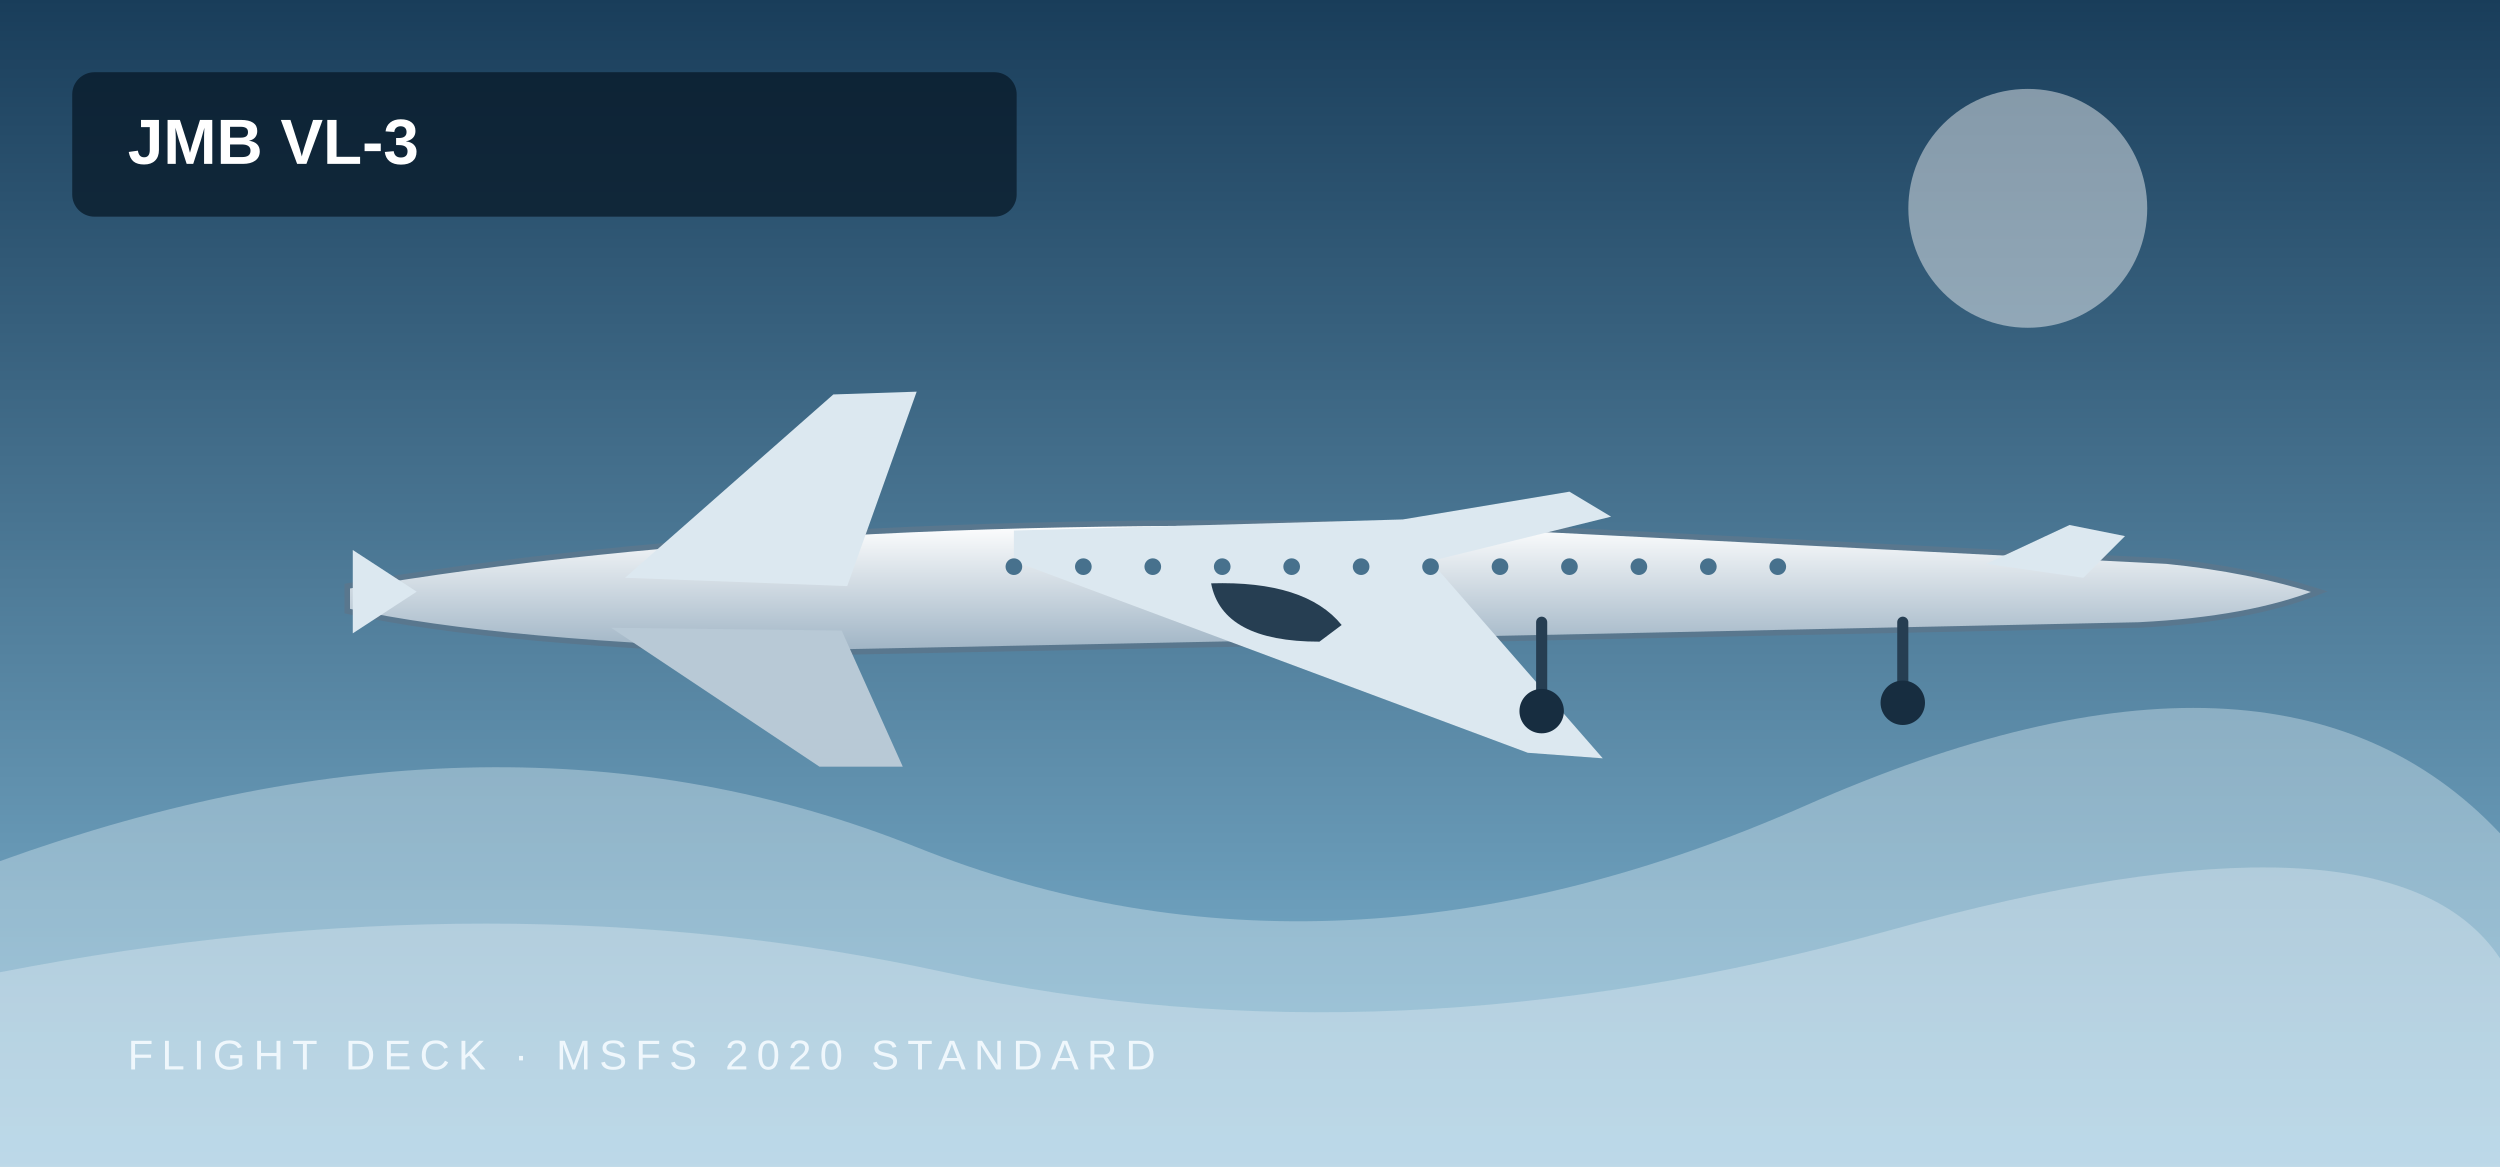
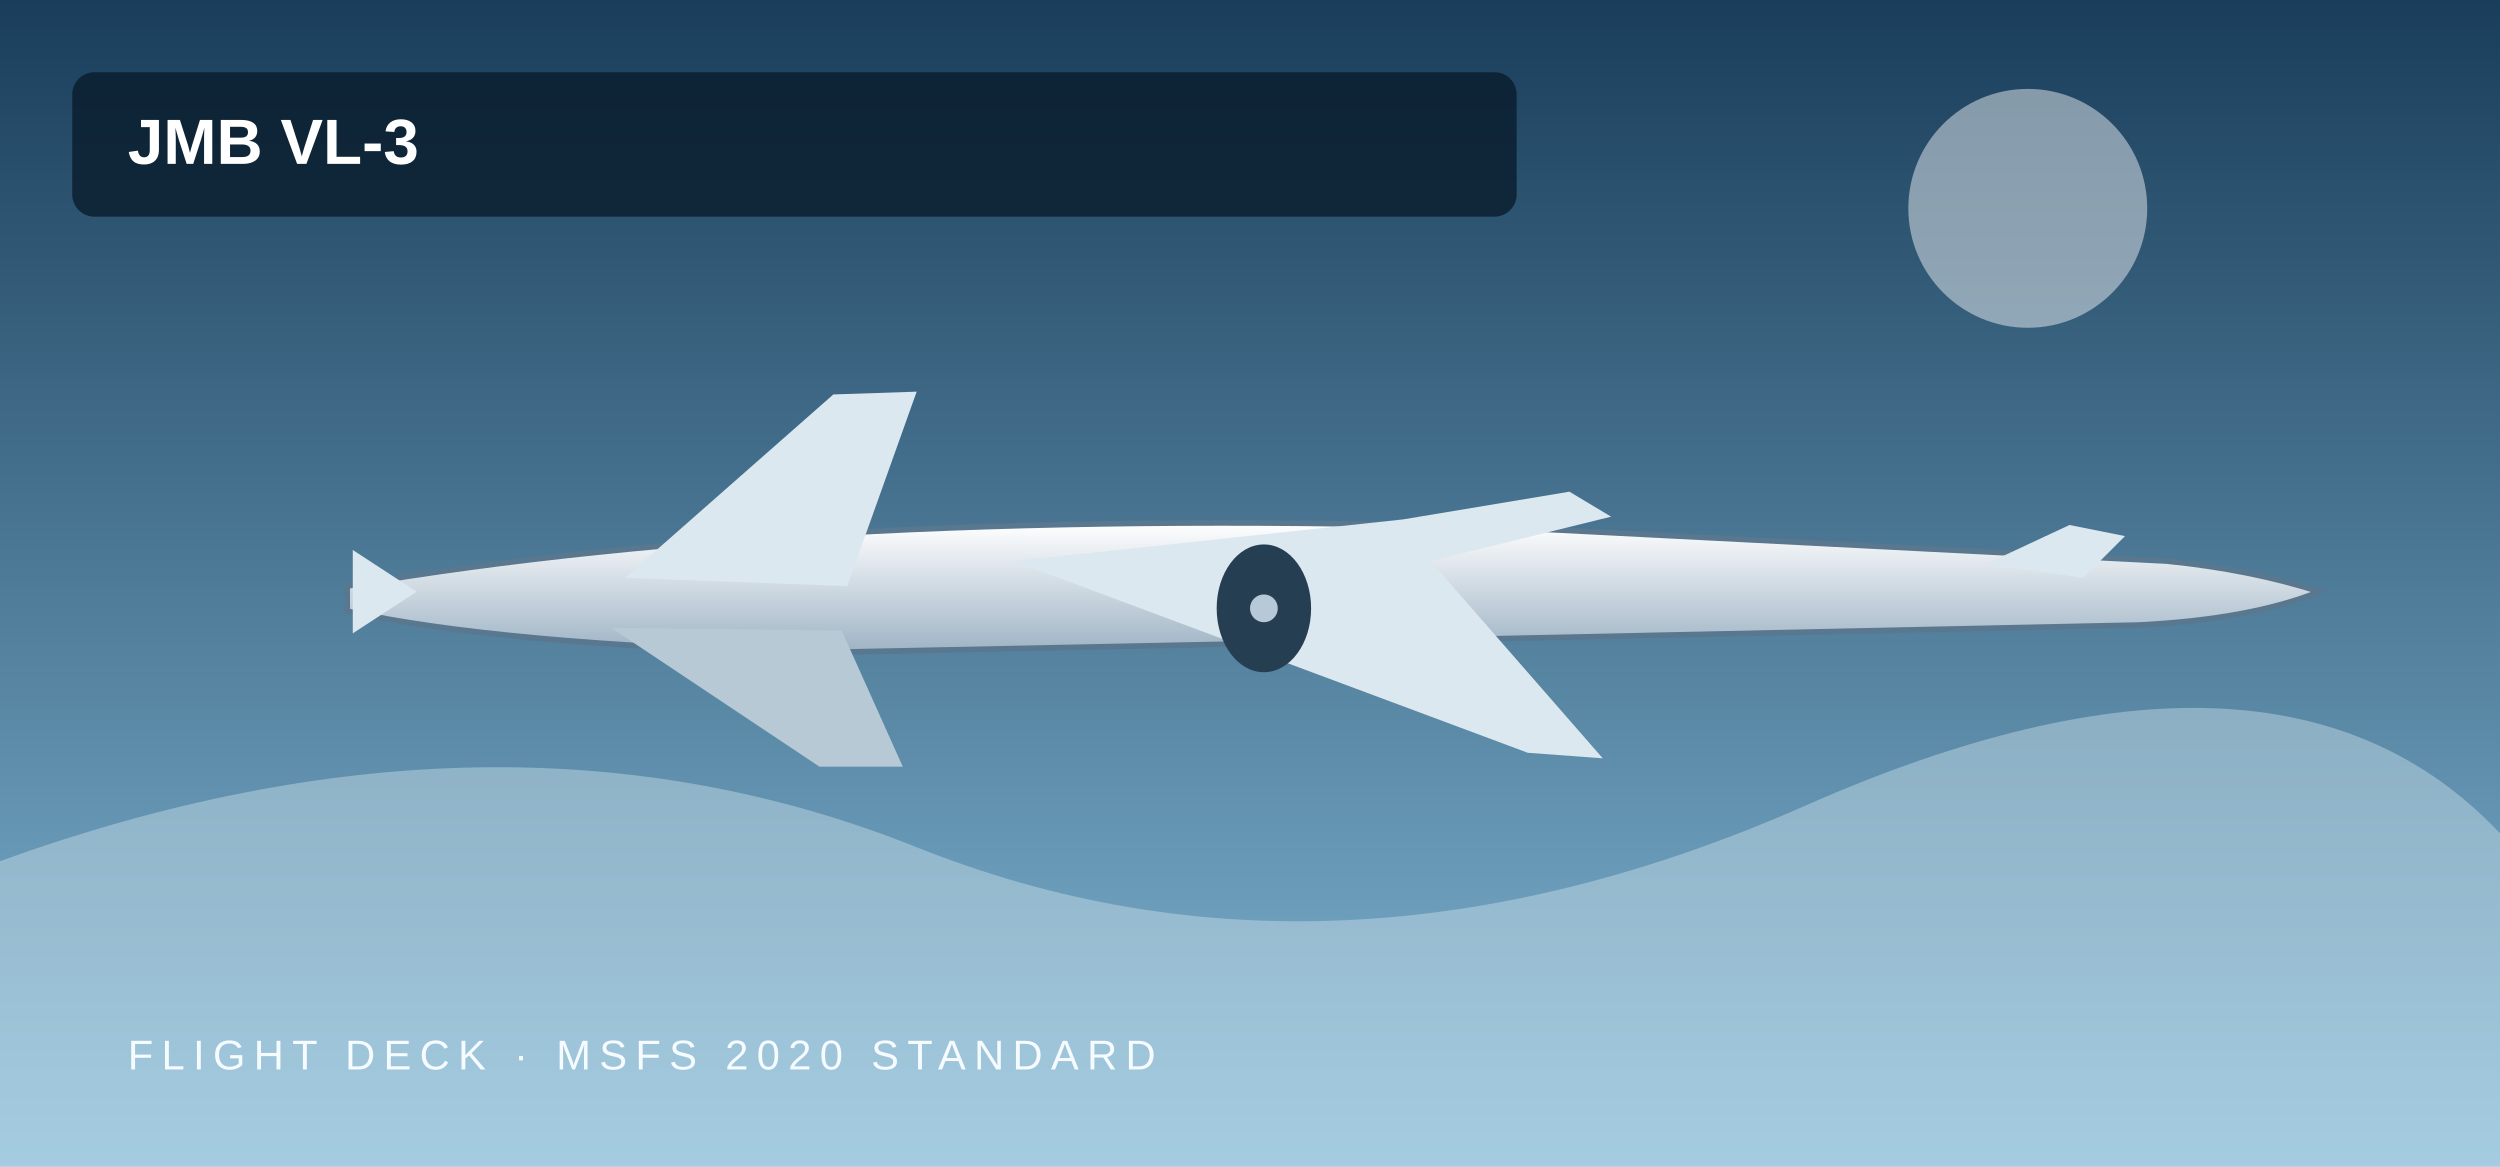
<svg xmlns="http://www.w3.org/2000/svg" viewBox="0 0 900 420">
  <defs>
-     <linearGradient id="sky" x2="0" y2="1">
+     <linearGradient id="s" x2="0" y2="1">
      <stop stop-color="#193d5a" />
      <stop offset="1" stop-color="#83b9d6" />
    </linearGradient>
-     <linearGradient id="body" x2="0" y2="1">
+     <linearGradient id="b" x2="0" y2="1">
      <stop stop-color="#fff" />
      <stop offset="1" stop-color="#9eb3c4" />
    </linearGradient>
  </defs>
-   <rect width="900" height="420" fill="url(#sky)" />
+   <rect width="900" height="420" fill="url(#s)" />
  <circle cx="730" cy="75" r="43" fill="#fff" opacity=".45" />
-   <path d="M0 310 Q180 245 330 305 T650 290 T900 300 V420 H0Z" fill="#d8e8ef" opacity=".4" />
-   <path d="M0 350 Q180 315 340 350 T680 335 T900 345 V420 H0Z" fill="#f4f8fa" opacity=".3" />
+   <path d="M0 310Q180 245 330 305T650 290T900 300V420H0Z" fill="#d8e8ef" opacity=".4" />
  <g transform="translate(35 6)">
-     <path d="M90 205 Q260 176 510 184 L745 196 Q775 199 800 207 Q775 217 735 219 L500 224 L255 229 Q145 226 90 214Z" fill="url(#body)" stroke="#59778e" stroke-width="2" />
-     <path d="M190 202 L265 136 L295 135 L270 205Z" fill="#dce8f0" />
-     <path d="M185 220 L260 270 L290 270 L268 221Z" fill="#b8c9d6" />
-     <path d="M330 196 L515 265 L542 267 L480 196 L545 180 L530 171 L470 181 L330 185 Z" fill="#dce8f0" />
-     <path d="M401 204 Q405 225 440 225 L448 219 Q435 203 401 204Z" fill="#263e52" />
-     <path d="M115 207 L92 192 L92 222Z" fill="#dce8f0" />
-     <path d="M680 197 L710 183 L730 187 L715 202Z" fill="#dce8f0" />
-     <g fill="#47718d">
-       <circle cx="330" cy="198" r="3" />
-       <circle cx="355" cy="198" r="3" />
-       <circle cx="380" cy="198" r="3" />
-       <circle cx="405" cy="198" r="3" />
-       <circle cx="430" cy="198" r="3" />
-       <circle cx="455" cy="198" r="3" />
-       <circle cx="480" cy="198" r="3" />
-       <circle cx="505" cy="198" r="3" />
-       <circle cx="530" cy="198" r="3" />
-       <circle cx="555" cy="198" r="3" />
-       <circle cx="580" cy="198" r="3" />
-       <circle cx="605" cy="198" r="3" />
-     </g>
-     <path d="M520 218 L520 248 M650 218 L650 245" stroke="#263e52" stroke-width="4" stroke-linecap="round" />
-     <circle cx="520" cy="250" r="8" fill="#172d40" />
-     <circle cx="650" cy="247" r="8" fill="#172d40" />
+     <path d="M90 205Q260 176 510 184L745 196Q775 199 800 207Q775 217 735 219L500 224L255 229Q145 226 90 214Z" fill="url(#b)" stroke="#59778e" stroke-width="2" />
+     <path d="M190 202L265 136L295 135L270 205Z" fill="#dce8f0" />
+     <path d="M185 220L260 270L290 270L268 221Z" fill="#b8c9d6" />
+     <path d="M330 196L515 265L542 267L480 196L545 180L530 171L470 181Z" fill="#dce8f0" />
+     <path d="M115 207L92 192L92 222Z" fill="#dce8f0" />
+     <path d="M680 197L710 183L730 187L715 202Z" fill="#dce8f0" />
+     <ellipse cx="420" cy="213" rx="17" ry="23" fill="#263e52" />
+     <circle cx="420" cy="213" r="5" fill="#b7c9d8" />
  </g>
-   <rect x="26" y="26" width="340" height="52" rx="8" fill="#071827" opacity=".75" />
-   <text x="46" y="59" fill="#fff" font-family="Arial,sans-serif" font-size="23" font-weight="700">JMB VL-3</text>
-   <text x="46" y="385" fill="#f5fbff" opacity=".9" font-family="Arial,sans-serif" font-size="15" letter-spacing="3">FLIGHT DECK · MSFS 2020 STANDARD</text>
+   <rect x="26" y="26" width="520" height="52" rx="8" fill="#071827" opacity=".75" />
+   <text x="46" y="59" fill="#fff" font-family="Arial" font-size="23" font-weight="700">JMB VL-3</text>
+   <text x="46" y="385" fill="#f5fbff" font-family="Arial" font-size="15" letter-spacing="3">FLIGHT DECK · MSFS 2020 STANDARD</text>
</svg>
